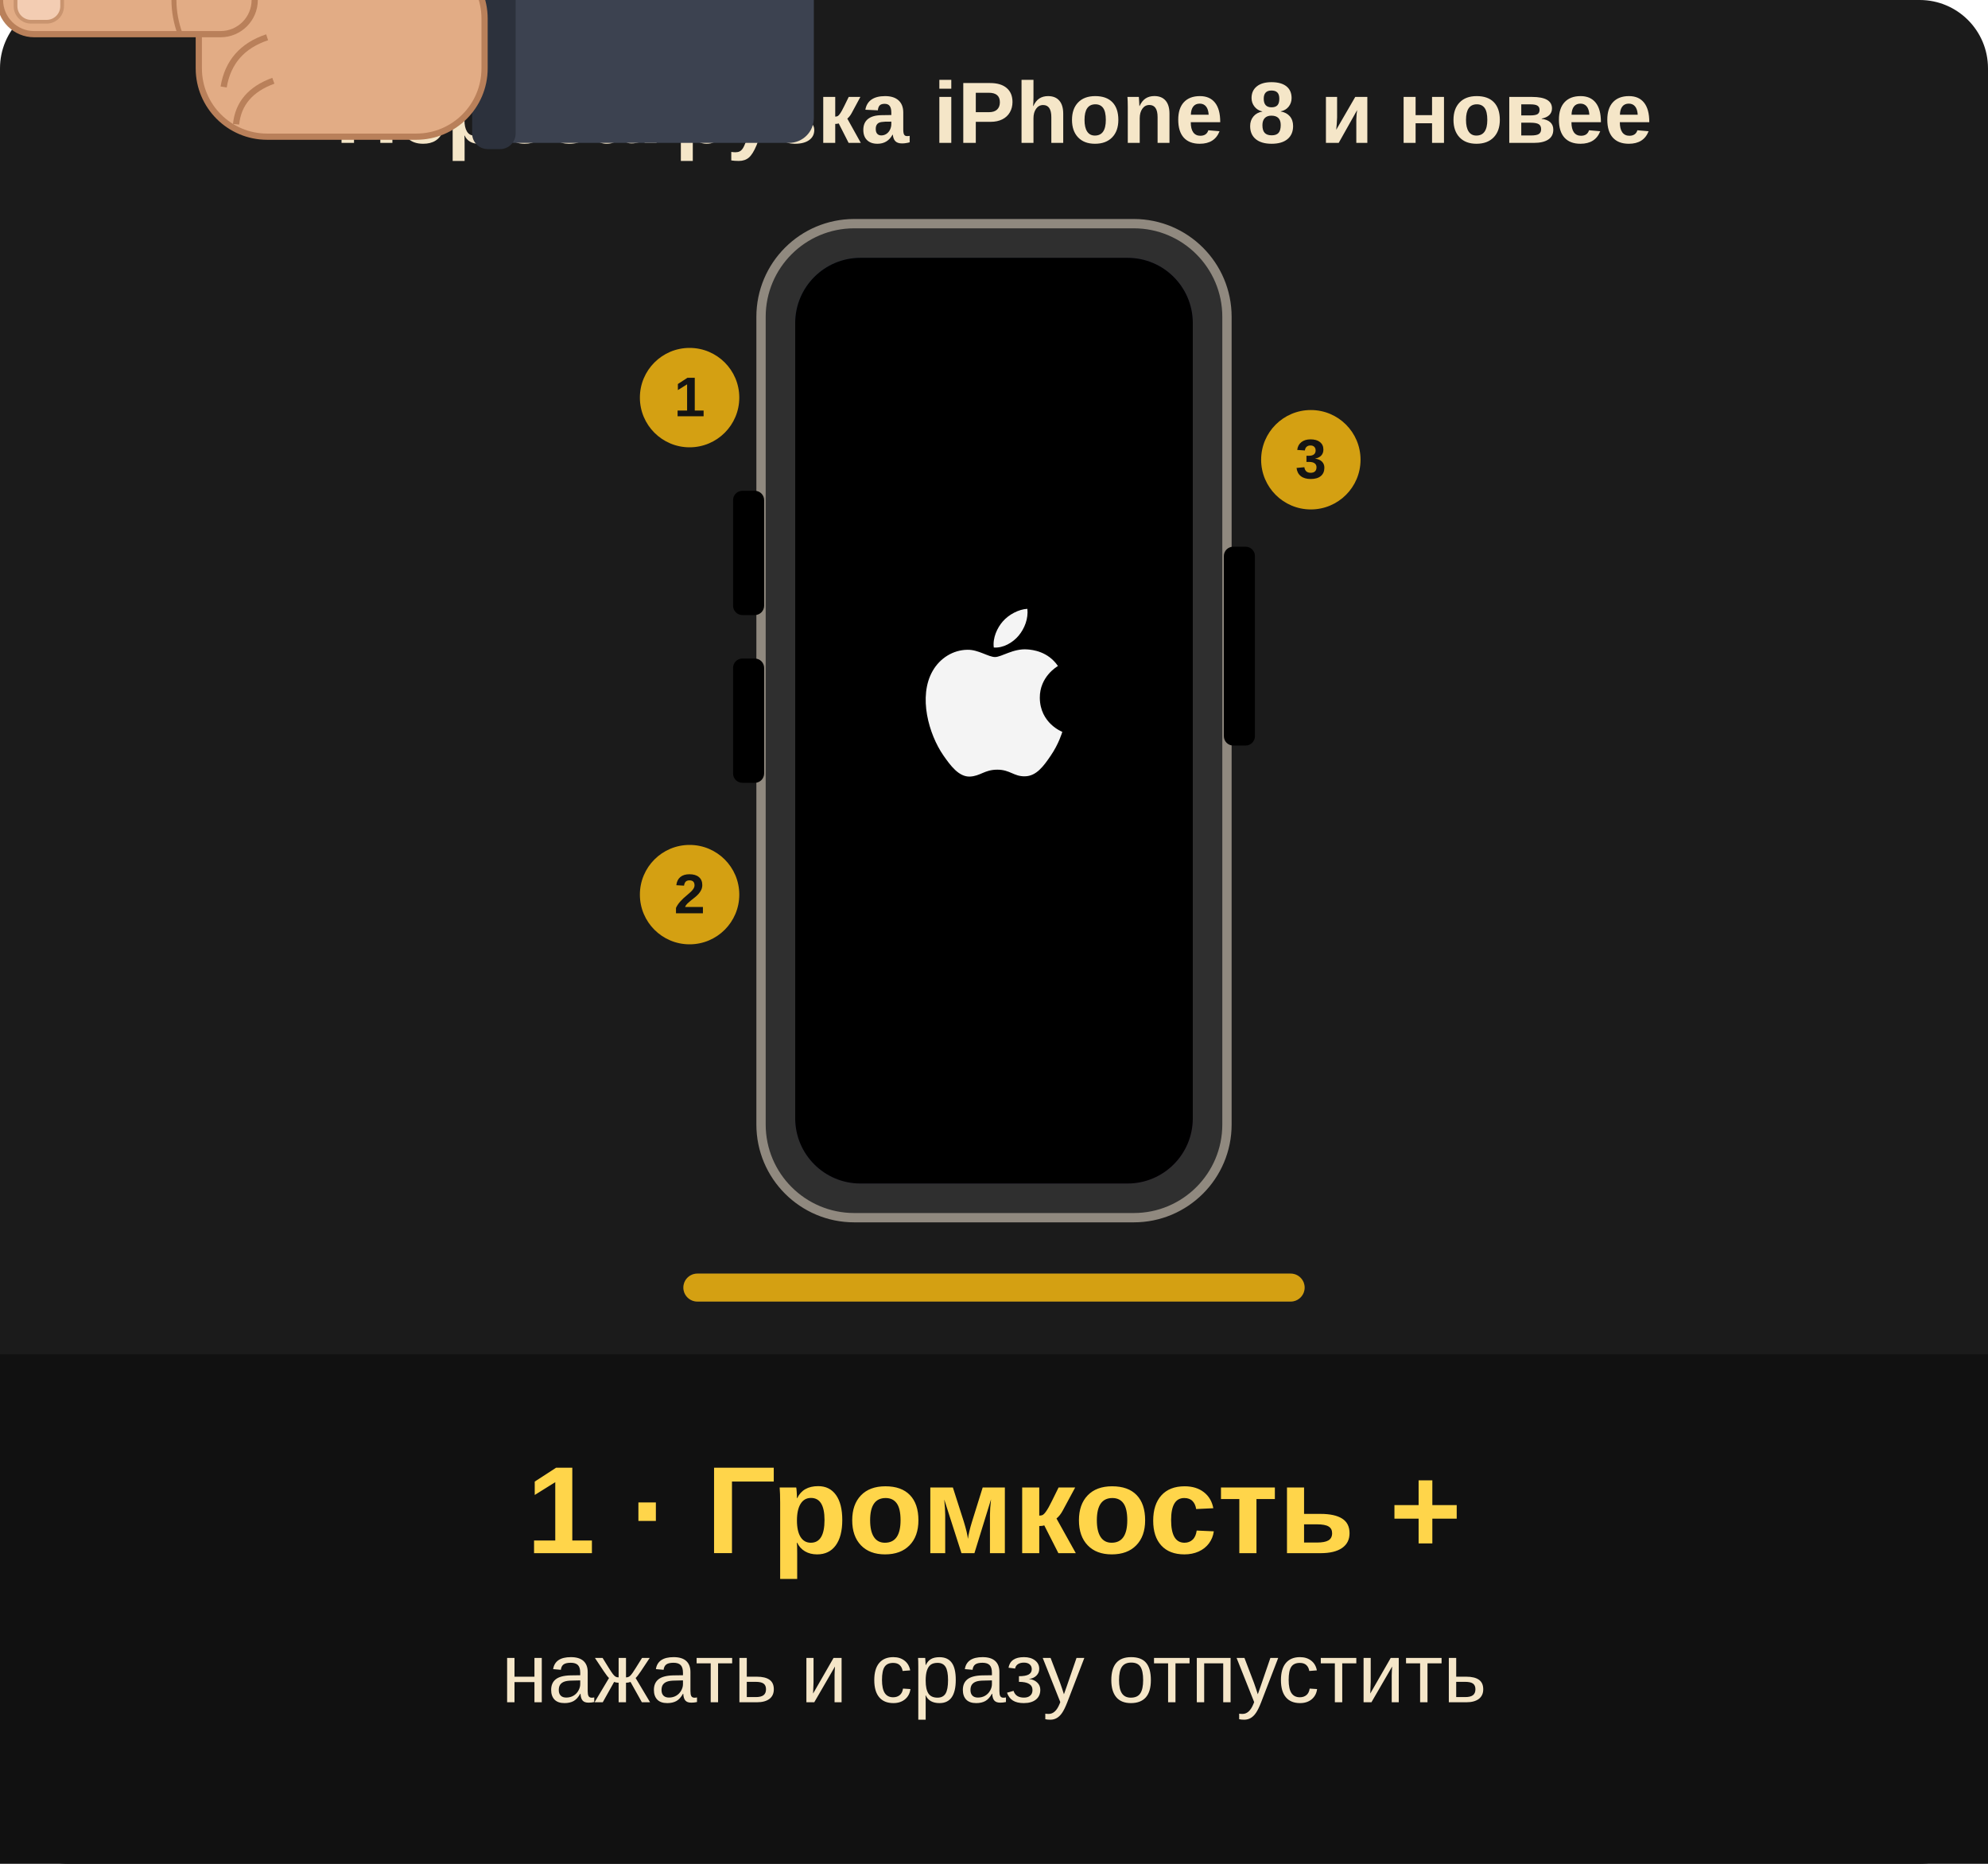
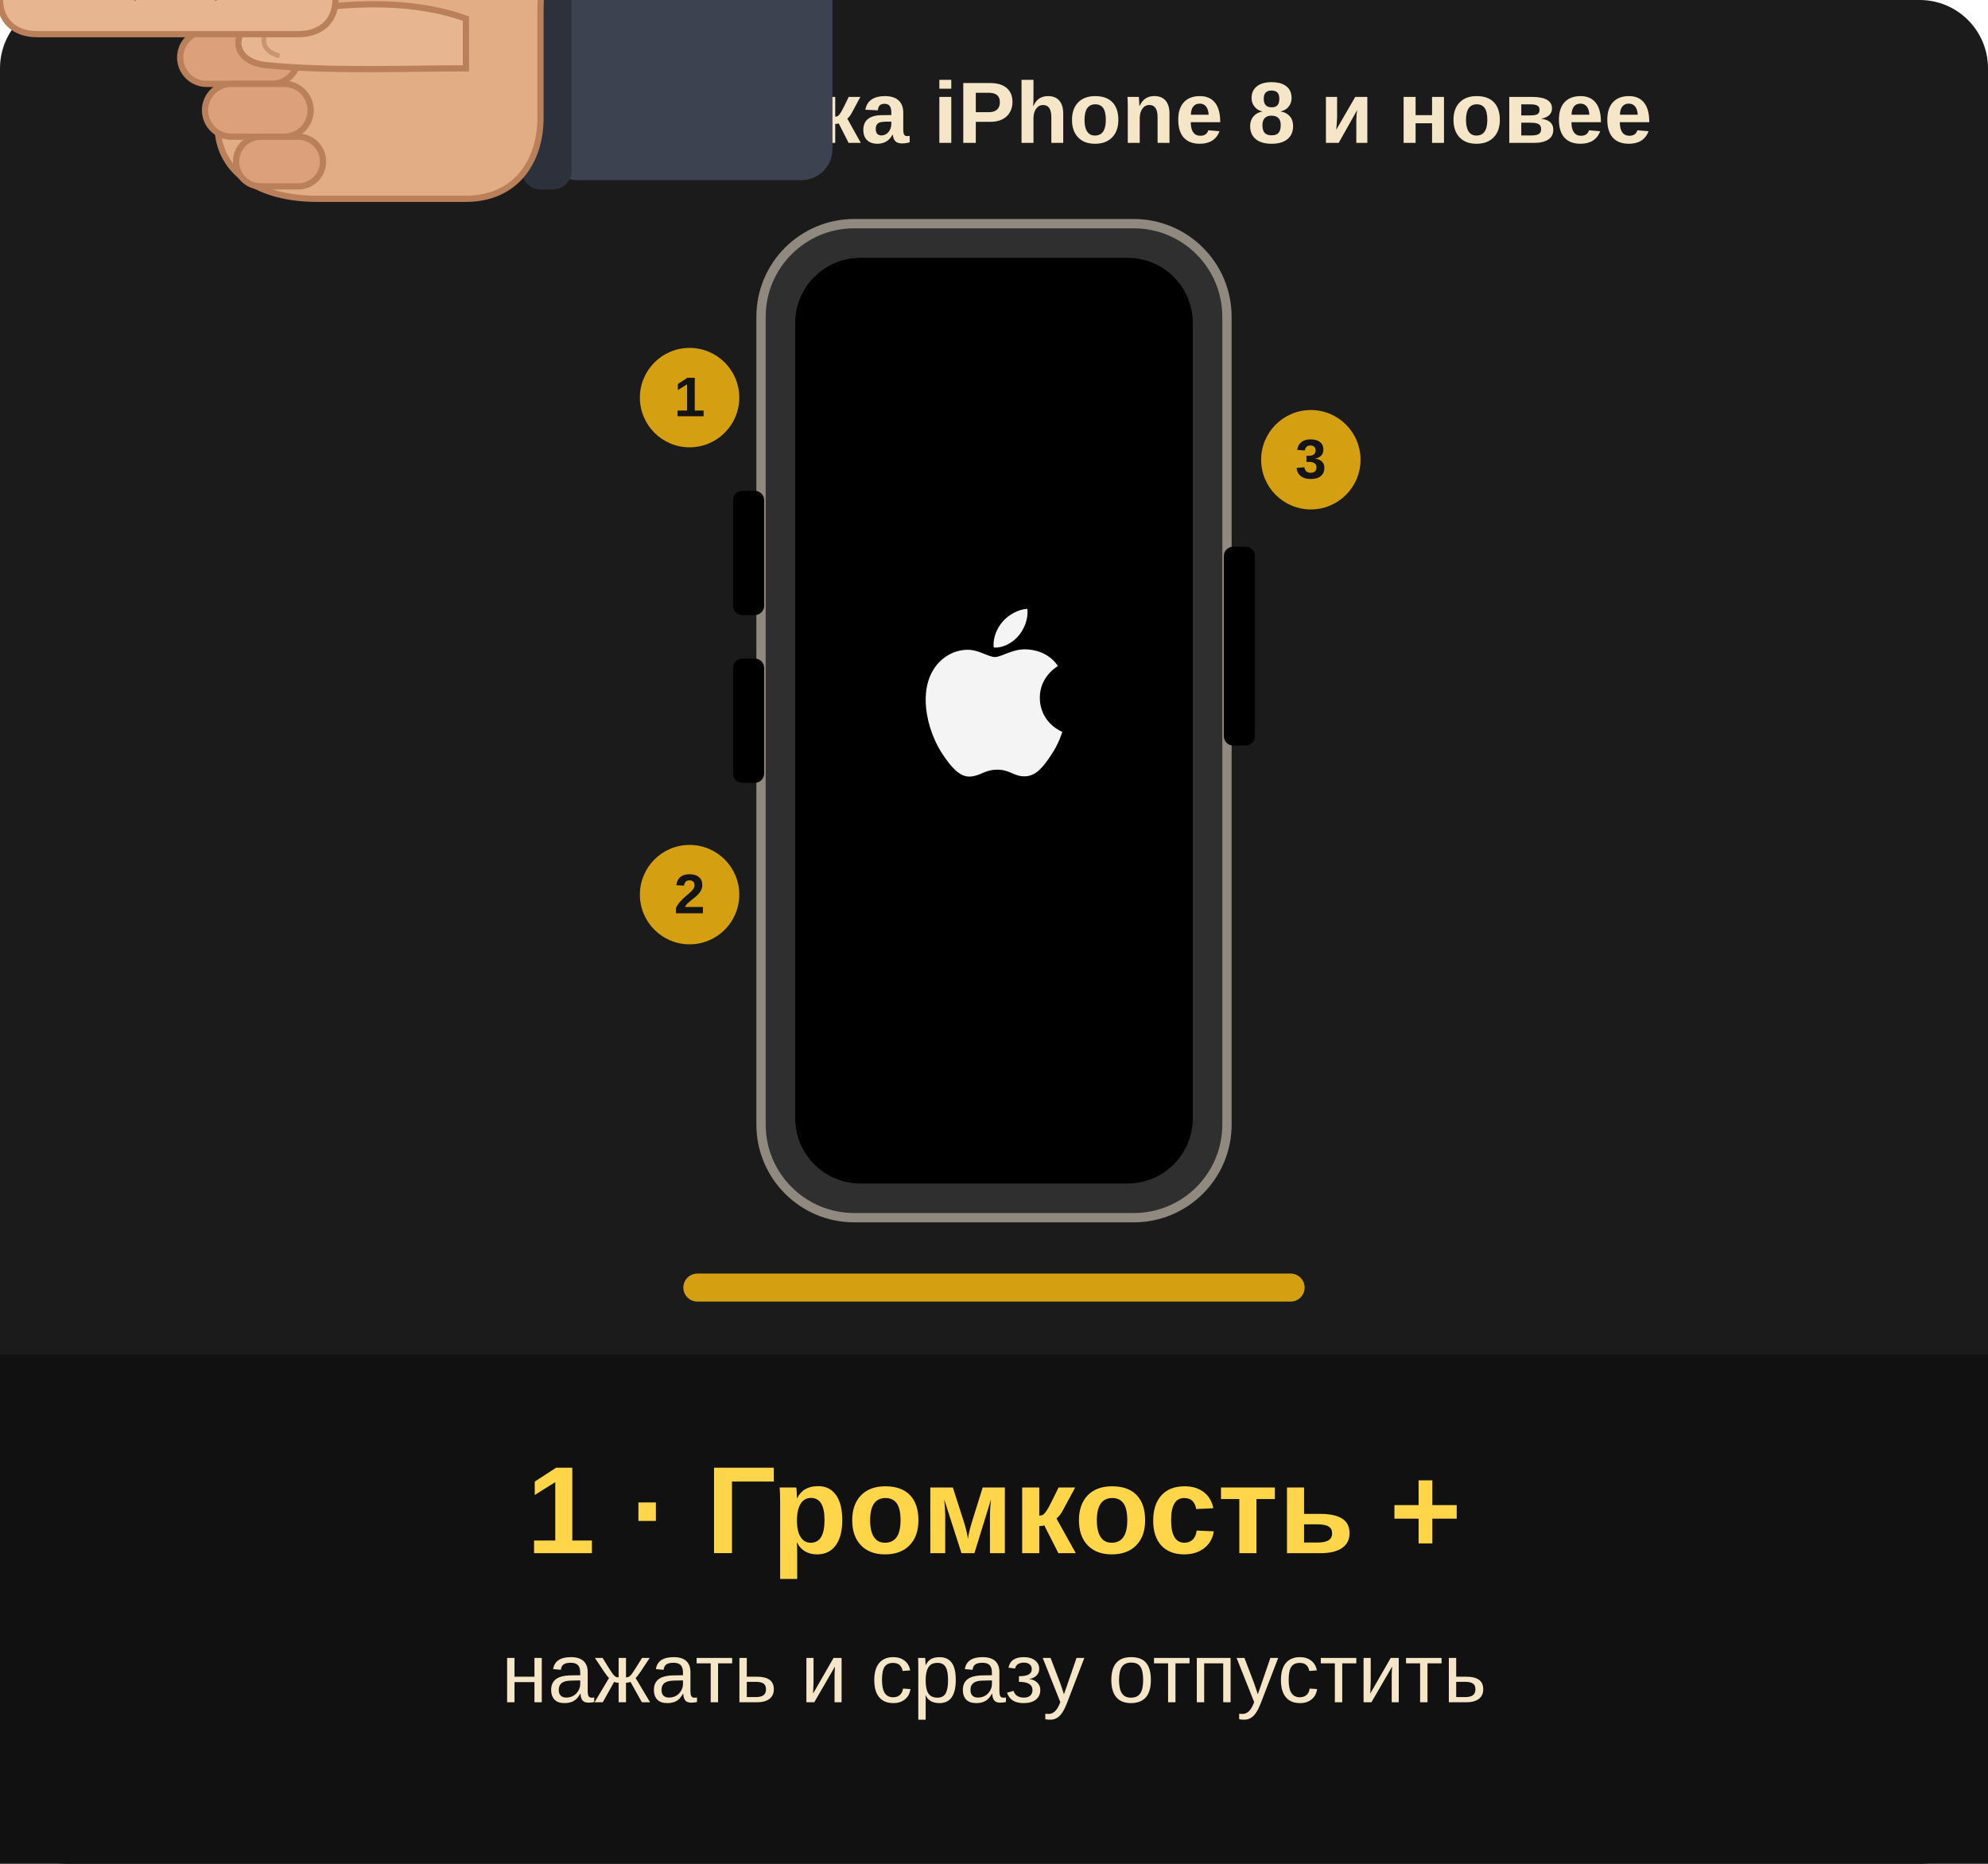
<svg xmlns="http://www.w3.org/2000/svg" viewBox="0 0 640 600" width="640" height="600" role="img" aria-label="Анимация: принудительная перезагрузка iPhone 8 и новее — рука нажимает громкость вверх, громкость вниз, затем держит боковую кнопку 10–20 секунд до яблока">
  <style>
    text { font-family: Arial, Helvetica, sans-serif; }
    .lh { animation: lh 24s infinite ease-in-out; }
    .rh { animation: rh 24s infinite ease-in-out; }
    .v1 { animation: v1 24s infinite; } .v2 { animation: v2 24s infinite; } .sb { animation: sb 24s infinite; }
    .bar { animation: bar 24s infinite linear; transform-box: fill-box; transform-origin: left center; }
    .off { animation: off 24s infinite; } .logo { animation: logo 24s infinite; }
    .s1 { animation: s1 24s infinite; } .s2 { animation: s2 24s infinite; }
    .s3 { animation: s3 24s infinite; } .s4 { animation: s4 24s infinite; }
    .c { opacity: 0; animation: c 24s infinite; }
    @keyframes lh {
      0%, 3.3% { transform: translate(-30px, 178px); }
      5.4% { transform: translate(233px, 178px); } 5.8%, 7.1% { transform: translate(240px, 178px); } 7.5%, 9.2% { transform: translate(233px, 178px); }
      10.8% { transform: translate(233px, 232px); } 11.25%, 12.5% { transform: translate(240px, 232px); } 12.9%, 14.2% { transform: translate(233px, 232px); }
      16.3%, 100% { transform: translate(-30px, 232px); }
    }
    @keyframes rh {
      0%, 14.2% { transform: translate(700px, 208px); } 18.3% { transform: translate(407px, 208px); }
      18.75%, 81.25% { transform: translate(400px, 208px); } 82.5% { transform: translate(407px, 208px); }
      85.4%, 100% { transform: translate(700px, 208px); }
    }
    @keyframes v1 { 0%, 5.7%, 7.2%, 100% { fill: #d4a012; transform: translateX(0); } 5.8%, 7.1% { fill: #ffd54a; transform: translateX(5px); } }
    @keyframes v2 { 0%, 11.2%, 12.6%, 100% { fill: #d4a012; transform: translateX(0); } 11.25%, 12.5% { fill: #ffd54a; transform: translateX(5px); } }
    @keyframes sb { 0%, 18.7%, 81.3%, 100% { fill: #d4a012; transform: translateX(0); } 18.75%, 81.25% { fill: #ffd54a; transform: translateX(-5px); } }
    @keyframes bar { 0%, 18.75% { transform: scaleX(0); } 81.25%, 100% { transform: scaleX(1); } }
    @keyframes off { 0%, 26.5% { opacity: 0; } 28%, 99.5% { opacity: 1; } 100% { opacity: 0; } }
    @keyframes logo { 0%, 78.5% { opacity: 0; } 80%, 99.5% { opacity: 1; } 100% { opacity: 0; } }
    @keyframes s1 { 0%, 8.4% { opacity: 1; } 9%, 100% { opacity: 0; } }
    @keyframes s2 { 0%, 8.4% { opacity: 0; } 9%, 15.9% { opacity: 1; } 16.4%, 100% { opacity: 0; } }
    @keyframes s3 { 0%, 15.9% { opacity: 0; } 16.4%, 78.8% { opacity: 1; } 79.4%, 100% { opacity: 0; } }
    @keyframes s4 { 0%, 78.8% { opacity: 0; } 79.4%, 99.5% { opacity: 1; } 100% { opacity: 0; } }
    /* счётчик секунд удержания: каждая цифра видна 1 с из 24, сдвиг — animation-delay */
    @keyframes c { 0%, 4.1% { opacity: 1; } 4.17%, 100% { opacity: 0; } }
    @media (prefers-reduced-motion: reduce) {
      .lh, .rh, .v1, .v2, .sb, .bar, .off, .logo, .s1, .s2, .s3, .s4, .c { animation: none; }
      .lh { transform: translate(233px, 178px); } .rh { transform: translate(700px, 208px); }
      .s2, .s3, .s4, .off, .logo { opacity: 0; }
    }
  </style>
  <rect width="640" height="600" rx="22" fill="#1b1b1b" />
  <text x="320" y="46" text-anchor="middle" fill="#f5e6c8" font-size="28" font-weight="700">Перезагрузка iPhone 8 и новее</text>
  <defs>
    <linearGradient id="wall" x1="0" y1="0" x2="1" y2="1">
      <stop offset="0" stop-color="#22324a" />
      <stop offset="1" stop-color="#3a2340" />
    </linearGradient>
  </defs>
  <rect x="245" y="72" width="150" height="320" rx="30" fill="#2f2f2f" stroke="#90897f" stroke-width="3" />
  <rect x="256" y="83" width="128" height="298" rx="21" fill="url(#wall)" />
  <rect x="298" y="91" width="44" height="12" rx="6" fill="#141414" />
  <text x="320" y="160" text-anchor="middle" fill="#dfe6f1" font-size="34" font-weight="300">9:41</text>
  <text x="320" y="246" text-anchor="middle" fill="#b9c4d6" font-size="15">экран завис</text>
  <rect class="off" x="256" y="83" width="128" height="298" rx="21" fill="#000" />
  <g class="logo" transform="translate(293 196) scale(2.25)">
    <path fill="#f4f4f4" d="M12.152 6.896c-.948 0-2.415-1.078-3.96-1.04-2.04.027-3.91 1.183-4.961 3.014-2.117 3.675-.546 9.103 1.519 12.09 1.013 1.454 2.208 3.09 3.792 3.039 1.52-.065 2.09-.987 3.935-.987 1.831 0 2.35.987 3.96.948 1.637-.026 2.676-1.48 3.676-2.948 1.156-1.688 1.636-3.325 1.662-3.415-.039-.013-3.182-1.221-3.22-4.857-.026-3.04 2.48-4.494 2.597-4.559-1.429-2.09-3.623-2.324-4.39-2.376-2-.156-3.675 1.09-4.61 1.09zM15.53 3.83c.843-1.012 1.4-2.427 1.245-3.83-1.207.052-2.662.805-3.532 1.818-.78.896-1.454 2.338-1.273 3.714 1.338.104 2.715-.688 3.559-1.701" />
  </g>
  <rect class="v1" x="236" y="158" width="10" height="40" rx="3" />
  <rect class="v2" x="236" y="212" width="10" height="40" rx="3" />
  <rect class="sb" x="394" y="176" width="10" height="64" rx="3" />
  <circle cx="222" cy="128" r="16" fill="#d4a012" />
  <text x="222" y="134" text-anchor="middle" fill="#141414" font-size="18" font-weight="700">1</text>
  <circle cx="222" cy="288" r="16" fill="#d4a012" />
  <text x="222" y="294" text-anchor="middle" fill="#141414" font-size="18" font-weight="700">2</text>
  <circle cx="422" cy="148" r="16" fill="#d4a012" />
  <text x="422" y="154" text-anchor="middle" fill="#141414" font-size="18" font-weight="700">3</text>
  <defs>
    <g id="hand">
-       <rect x="-262" y="-20" width="104" height="66" rx="8" fill="#3c4250" />
-       <rect x="-166" y="-22" width="14" height="70" rx="5" fill="#2c313c" />
-       <rect x="-156" y="-16" width="92" height="60" rx="22" fill="#e2ac85" stroke="#b9805a" stroke-width="2" />
-       <rect x="-82" y="-11" width="82" height="22" rx="11" fill="#e2ac85" stroke="#b9805a" stroke-width="2" />
-       <rect x="-20" y="-7" width="15" height="14" rx="5" fill="#f3cdb3" stroke="#c9946f" stroke-width="1.2" />
-       <path d="M-58 -11 q4 11 0 22" stroke="#b9805a" stroke-width="1.6" fill="none" />
-       <path d="M-86 12 q12 4 14 16 M-88 26 q11 4 12 14" stroke="#b9805a" stroke-width="2" fill="none" />
-       <rect x="-134" y="-26" width="58" height="18" rx="9" fill="#e2ac85" stroke="#b9805a" stroke-width="2" />
+       <rect x="-268" y="-20" width="92" height="78" rx="10" fill="#3c4250" />
+       <rect x="-184" y="-23" width="16" height="84" rx="6" fill="#2c313c" />
+       <path d="M-170 -14 C-150 -20 -112 -20 -92 -14 C-78 -10 -70 2 -70 16 L-70 40 C-70 56 -84 64 -102 64 L-150 64 C-166 64 -174 52 -174 38 L-174 4 C-174 -6 -176 -12 -170 -14 Z" fill="#e2ac85" stroke="#b9805a" stroke-width="2" />
+       <rect x="-96" y="10" width="38" height="17" rx="8.5" fill="#dca07a" stroke="#b9805a" stroke-width="2" />
+       <rect x="-100" y="27" width="34" height="17" rx="8.5" fill="#dca07a" stroke="#b9805a" stroke-width="2" />
+       <rect x="-104" y="44" width="28" height="16" rx="8" fill="#dca07a" stroke="#b9805a" stroke-width="2" />
+       <path d="M-150 6 C-128 -2 -100 2 -84 6 C-74 9 -74 20 -86 21 C-106 23 -130 22 -150 22 Z" fill="#e8b591" stroke="#b9805a" stroke-width="2" />
+       <path d="M-92 7 C-84 8 -82 16 -90 18" stroke="#c9946f" stroke-width="1.5" fill="none" />
+       <path d="M-104 -12 L-12 -11 C-4 -11 0 -6 0 0 C0 6 -4 11 -12 11 L-96 11 C-104 11 -108 6 -108 0 C-108 -7 -108 -12 -104 -12 Z" fill="#e8b591" stroke="#b9805a" stroke-width="2" />
+       <path d="M-22 -11 L-8 -10 C-3 -9 -2 -5 -4 -3 L-22 -4 Z" fill="#f6d6c0" stroke="#c9946f" stroke-width="1.2" />
+       <path d="M-44 -11 q3 6 0 11 M-70 -11 q3 6 0 11" stroke="#b9805a" stroke-width="1.6" fill="none" />
    </g>
  </defs>
  <g class="lh">
    <use href="#hand" />
  </g>
  <g class="rh">
    <use href="#hand" transform="scale(-1 1)" />
  </g>
  <rect x="220" y="410" width="200" height="9" rx="4.5" fill="#333" />
  <rect class="bar" x="220" y="410" width="200" height="9" rx="4.5" fill="#d4a012" />
  <rect x="0" y="436" width="640" height="164" fill="#111" />
  <g class="s1">
    <text x="320" y="500" text-anchor="middle" fill="#ffd54a" font-size="40" font-weight="700">1 · Громкость +</text>
    <text x="320" y="548" text-anchor="middle" fill="#f5e6c8" font-size="27">нажать и сразу отпустить</text>
  </g>
  <g class="s2" opacity="0">
    <text x="320" y="500" text-anchor="middle" fill="#ffd54a" font-size="40" font-weight="700">2 · Громкость −</text>
    <text x="320" y="548" text-anchor="middle" fill="#f5e6c8" font-size="27">нажать и сразу отпустить</text>
  </g>
  <g class="s3" opacity="0">
    <text x="320" y="500" text-anchor="middle" fill="#ffd54a" font-size="40" font-weight="700">3 · Держите боковую</text>
    <text x="320" y="548" text-anchor="middle" fill="#f5e6c8" font-size="25">10–20 секунд, экран погаснет — не отпускайте</text>
  </g>
  <g class="s4" opacity="0">
    <text x="320" y="500" text-anchor="middle" fill="#7fd48a" font-size="40" font-weight="700">Появилось яблоко ✓</text>
    <text x="320" y="548" text-anchor="middle" fill="#f5e6c8" font-size="27">отпускайте — телефон загружается</text>
  </g>
  <g font-size="34" font-weight="700" fill="#ffd54a" text-anchor="middle">
    <text class="c" x="560" y="402" style="animation-delay:4.5s">1 с</text>
    <text class="c" x="560" y="402" style="animation-delay:5.5s">2 с</text>
    <text class="c" x="560" y="402" style="animation-delay:6.5s">3 с</text>
    <text class="c" x="560" y="402" style="animation-delay:7.5s">4 с</text>
    <text class="c" x="560" y="402" style="animation-delay:8.5s">5 с</text>
    <text class="c" x="560" y="402" style="animation-delay:9.5s">6 с</text>
    <text class="c" x="560" y="402" style="animation-delay:10.5s">7 с</text>
    <text class="c" x="560" y="402" style="animation-delay:11.5s">8 с</text>
    <text class="c" x="560" y="402" style="animation-delay:12.5s">9 с</text>
    <text class="c" x="560" y="402" style="animation-delay:13.5s">10 с</text>
    <text class="c" x="560" y="402" style="animation-delay:14.5s">11 с</text>
    <text class="c" x="560" y="402" style="animation-delay:15.5s">12 с</text>
    <text class="c" x="560" y="402" style="animation-delay:16.5s">13 с</text>
    <text class="c" x="560" y="402" style="animation-delay:17.5s">14 с</text>
    <text class="c" x="560" y="402" style="animation-delay:18.5s">15 с</text>
  </g>
</svg>
